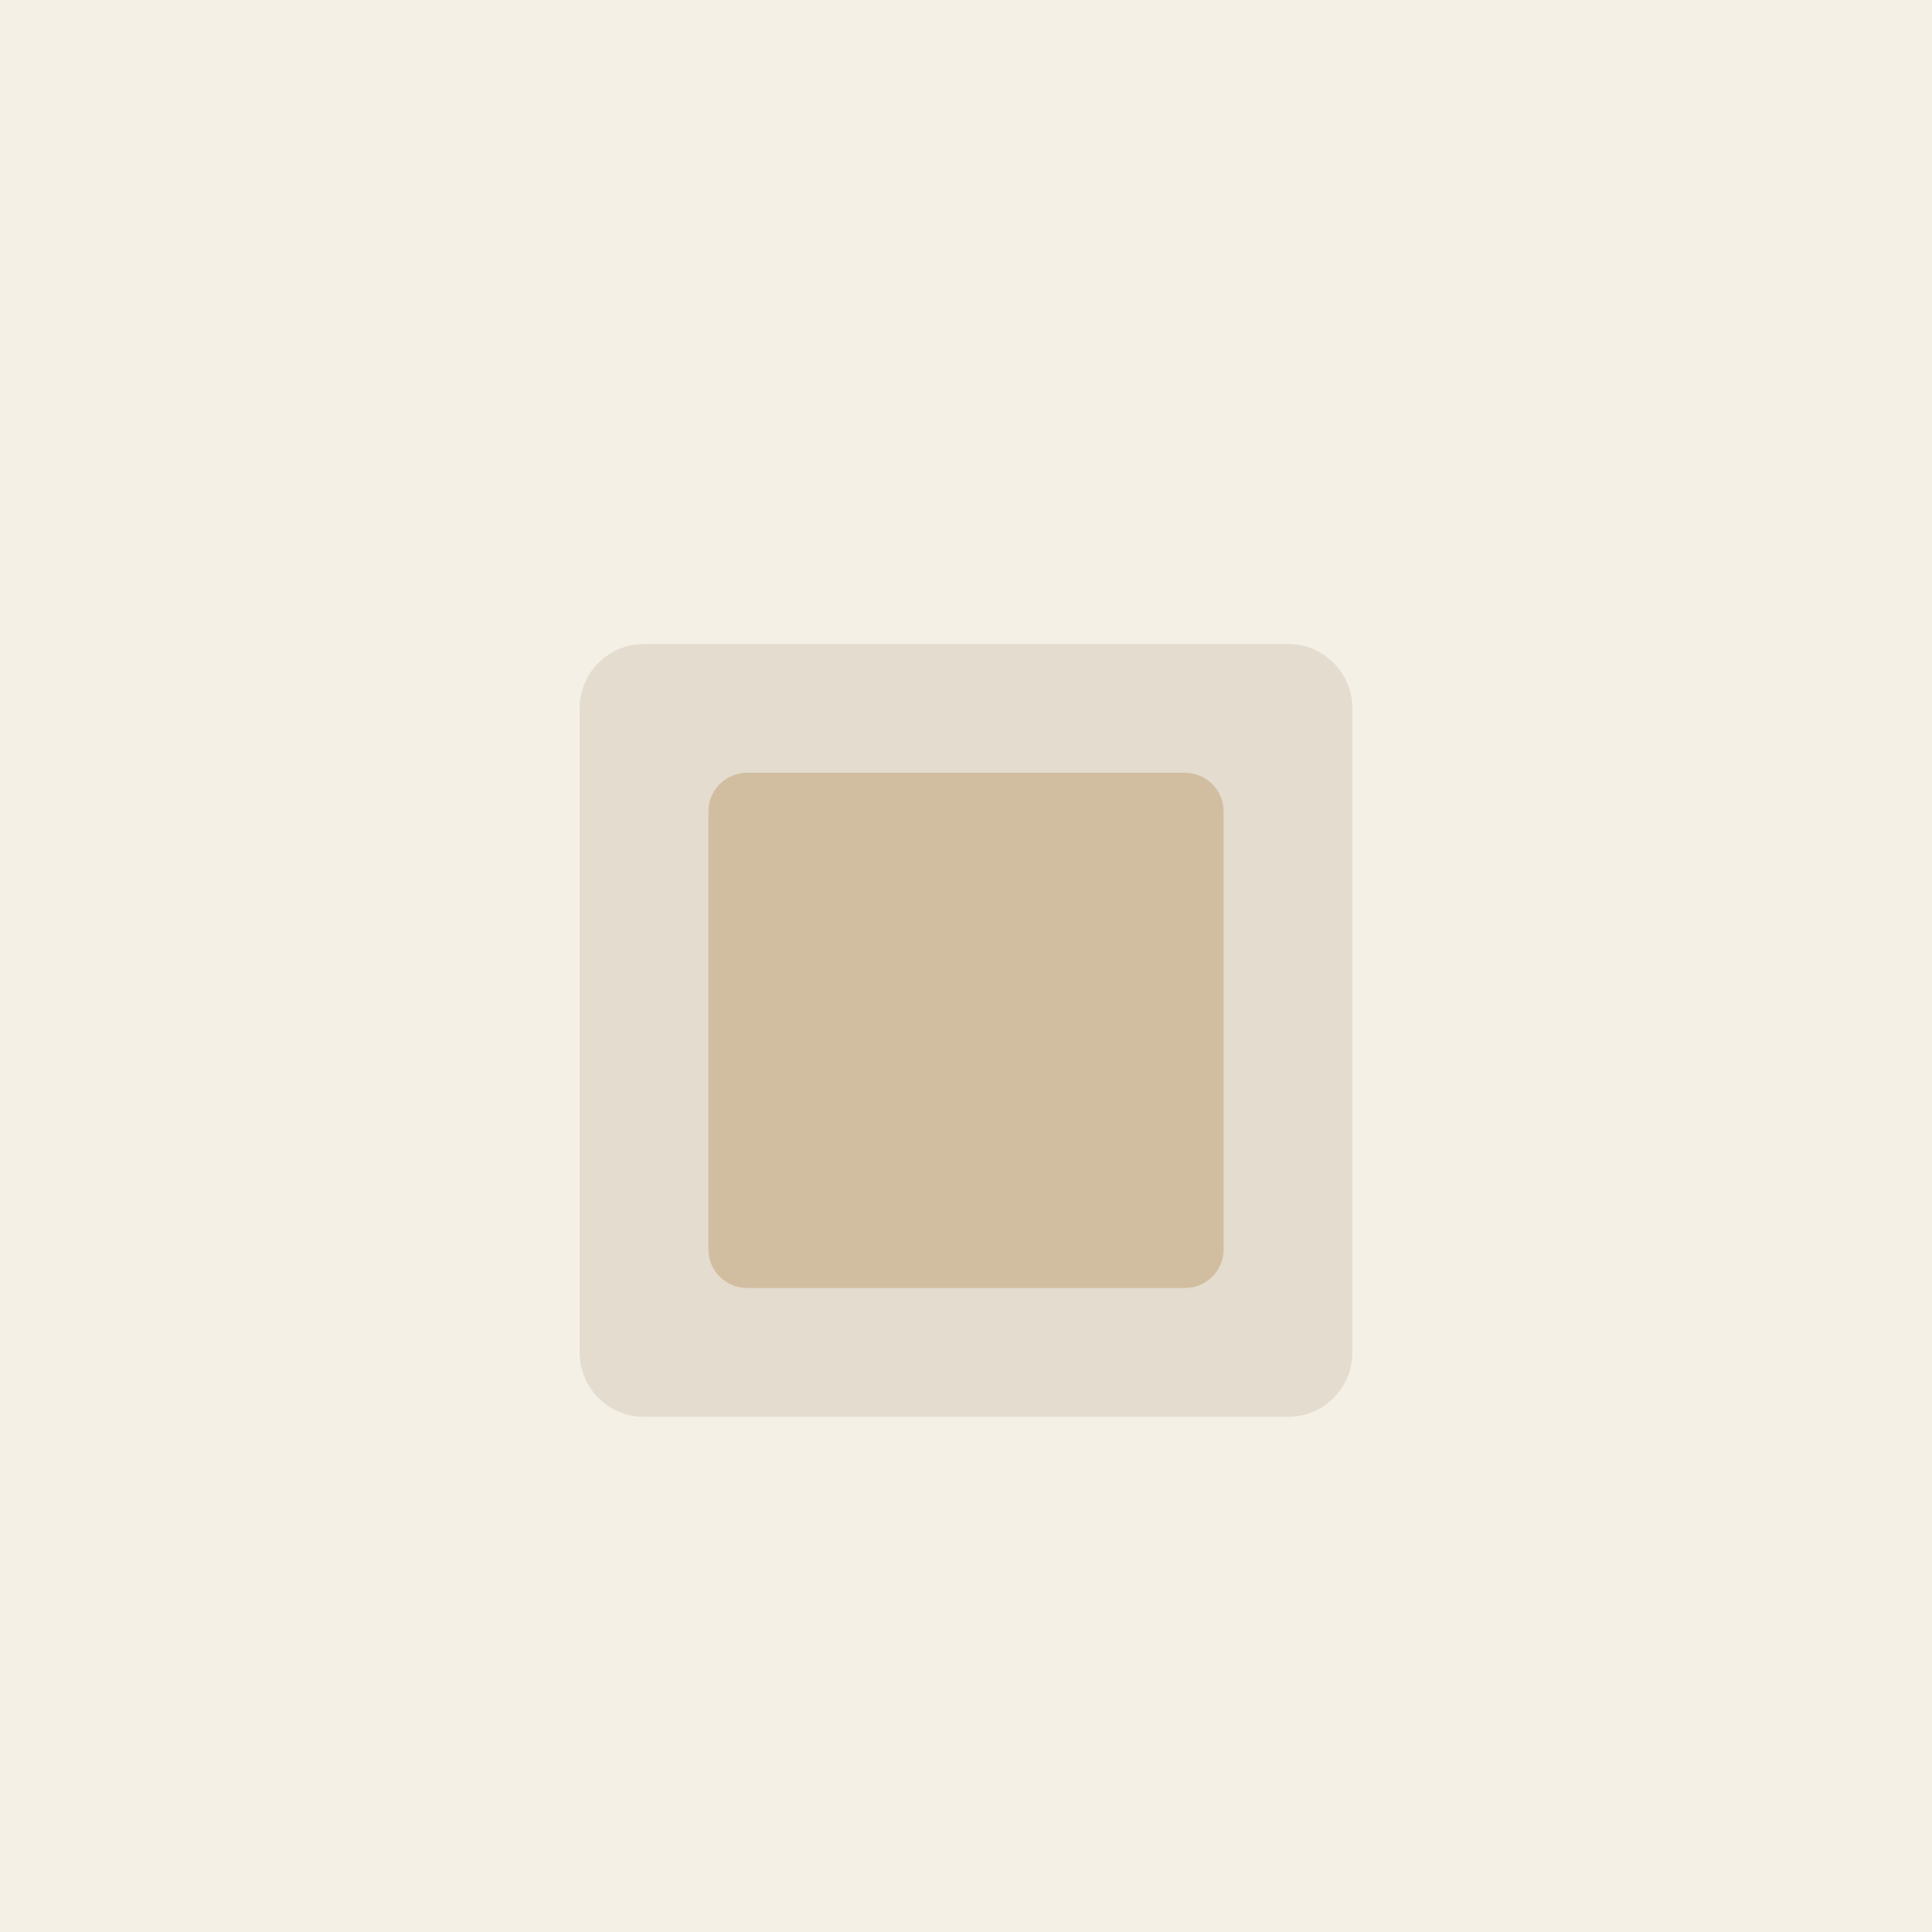
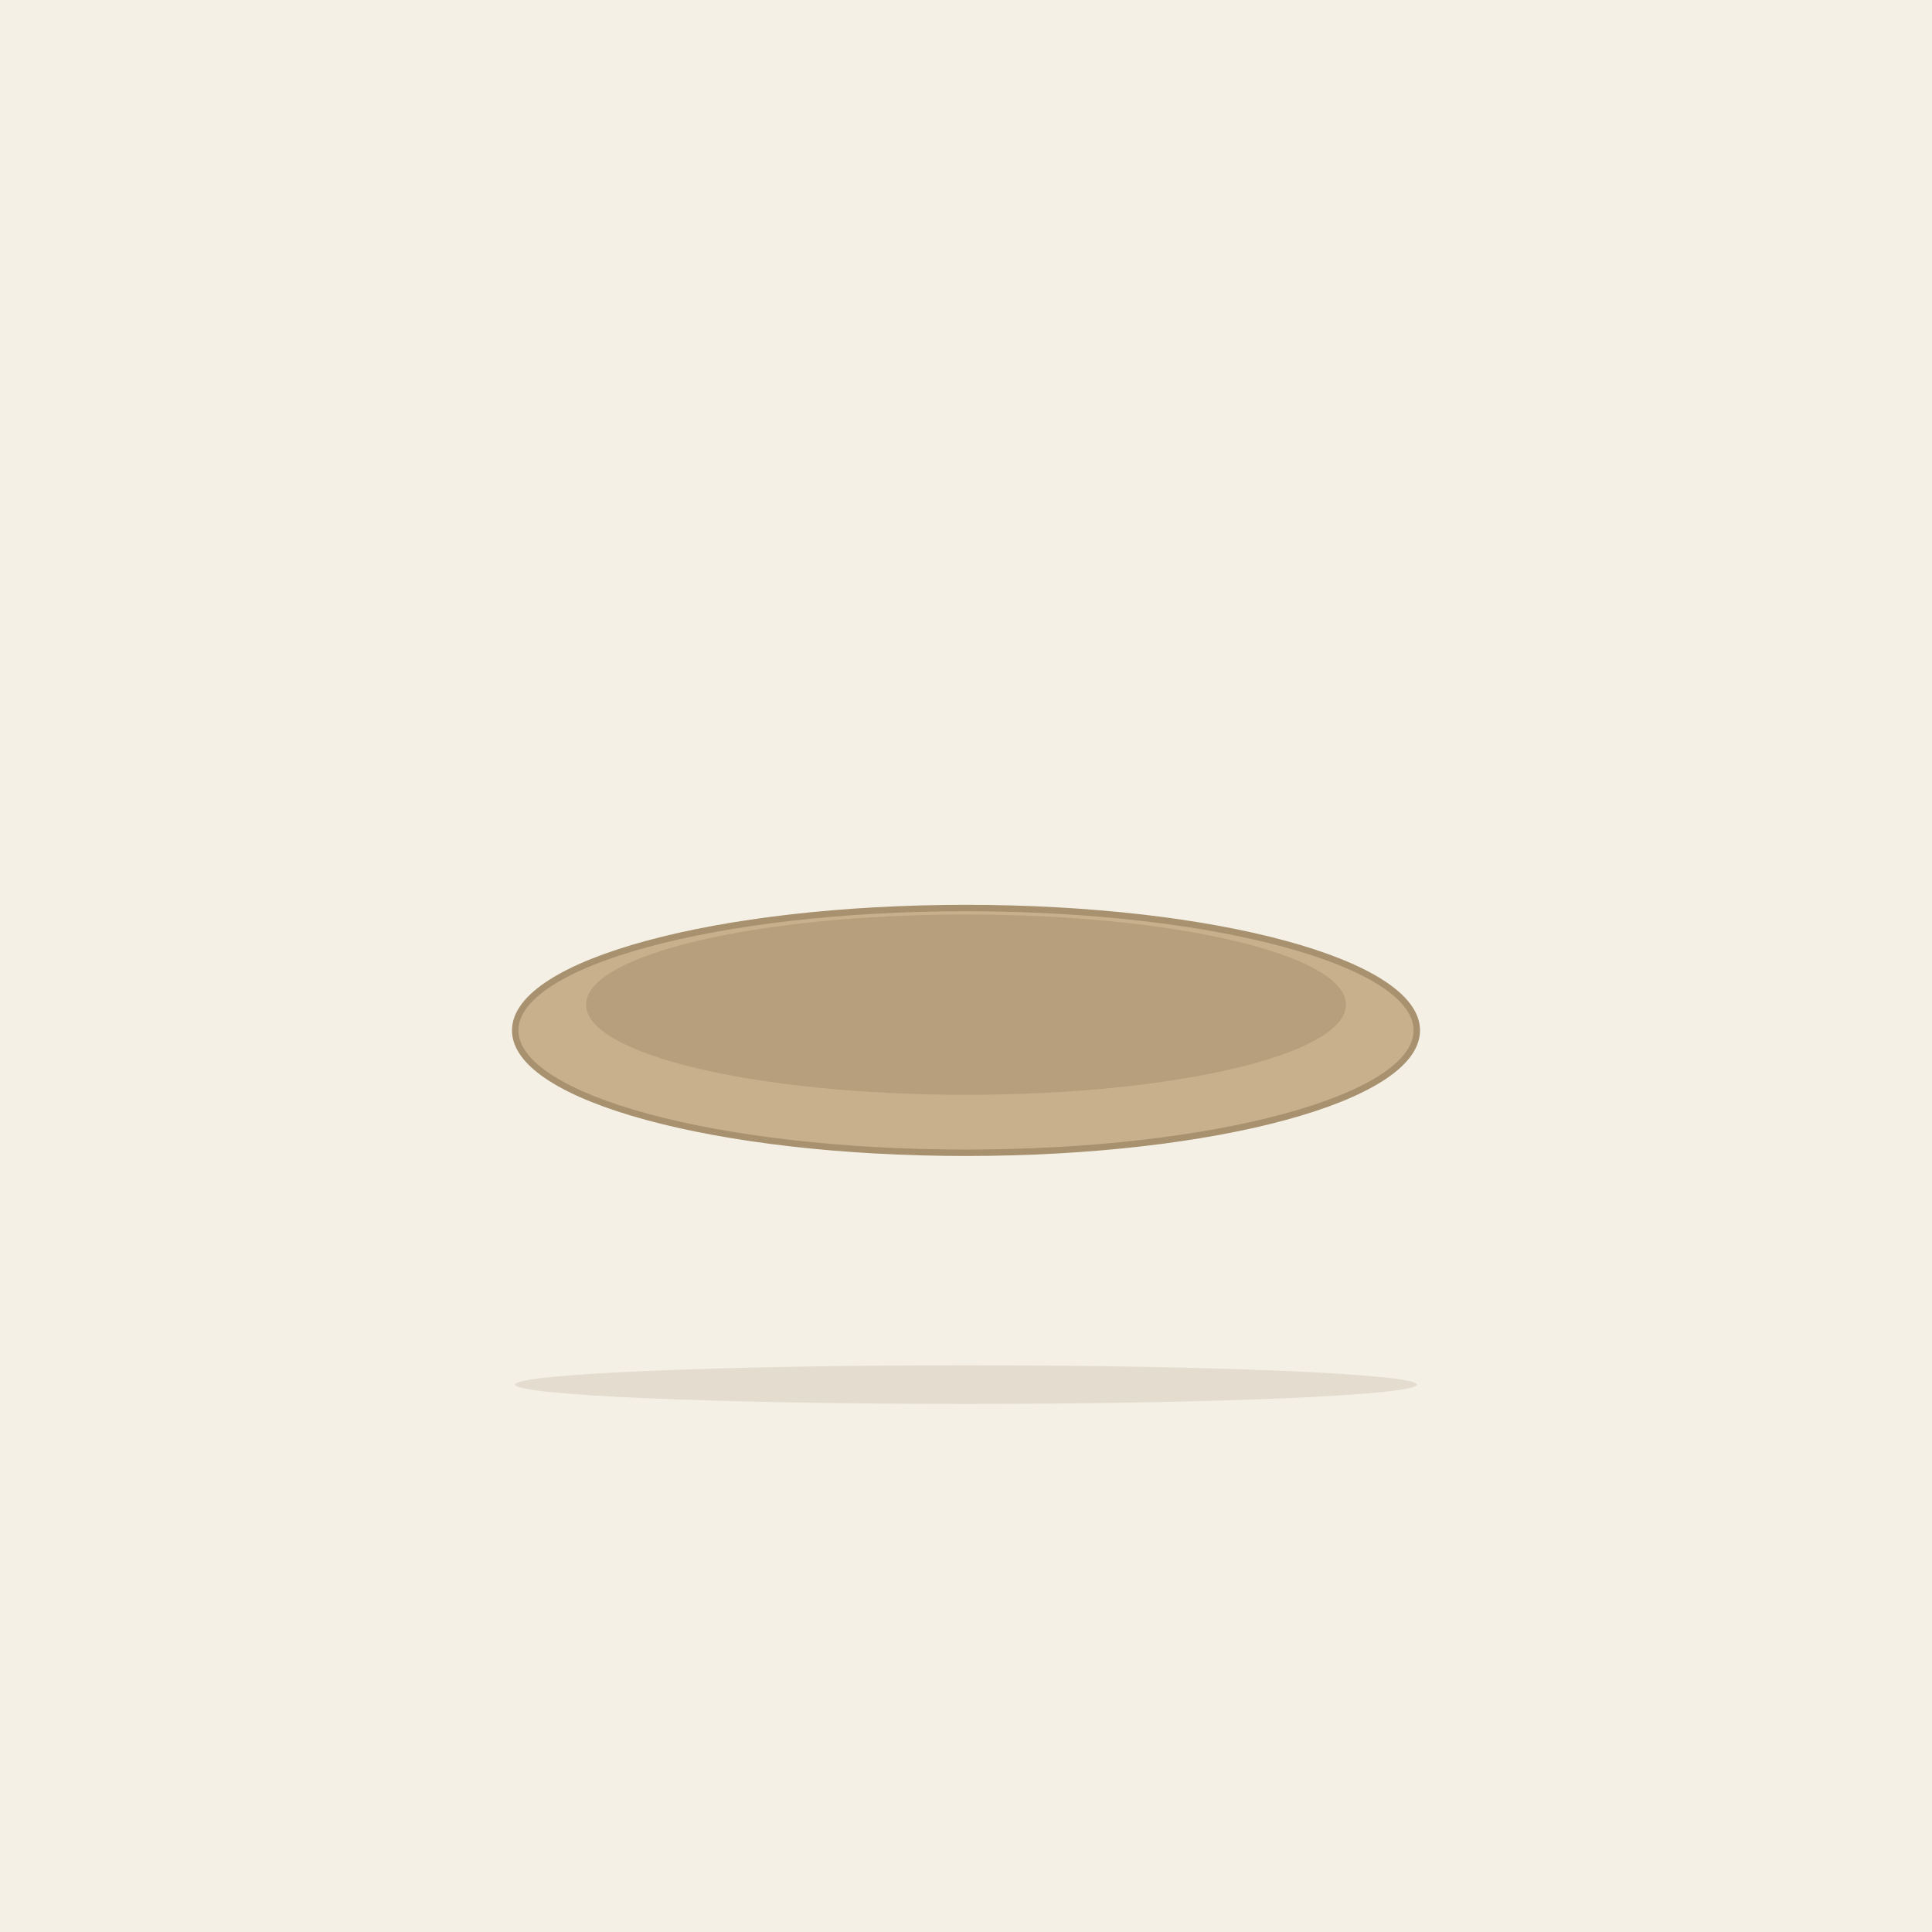
<svg xmlns="http://www.w3.org/2000/svg" viewBox="0 0 600 600" width="600" height="600">
  <rect width="600" height="600" fill="#F4F0E6" />
-   <rect x="180" y="200" width="240" height="240" rx="20" fill="#E4DCCE" />
-   <rect x="220" y="240" width="160" height="160" rx="12" fill="#C9B08D" opacity="0.7" />
+   <ellipse cx="300" cy="430" rx="140" ry="6" fill="#E4DCCE" />
+   <ellipse cx="300" cy="320" rx="140" ry="38" fill="#C9B08D" stroke="#A8916F" stroke-width="2" />
+   <ellipse cx="300" cy="312" rx="118" ry="28" fill="#A8916F" opacity="0.55" />
</svg>
